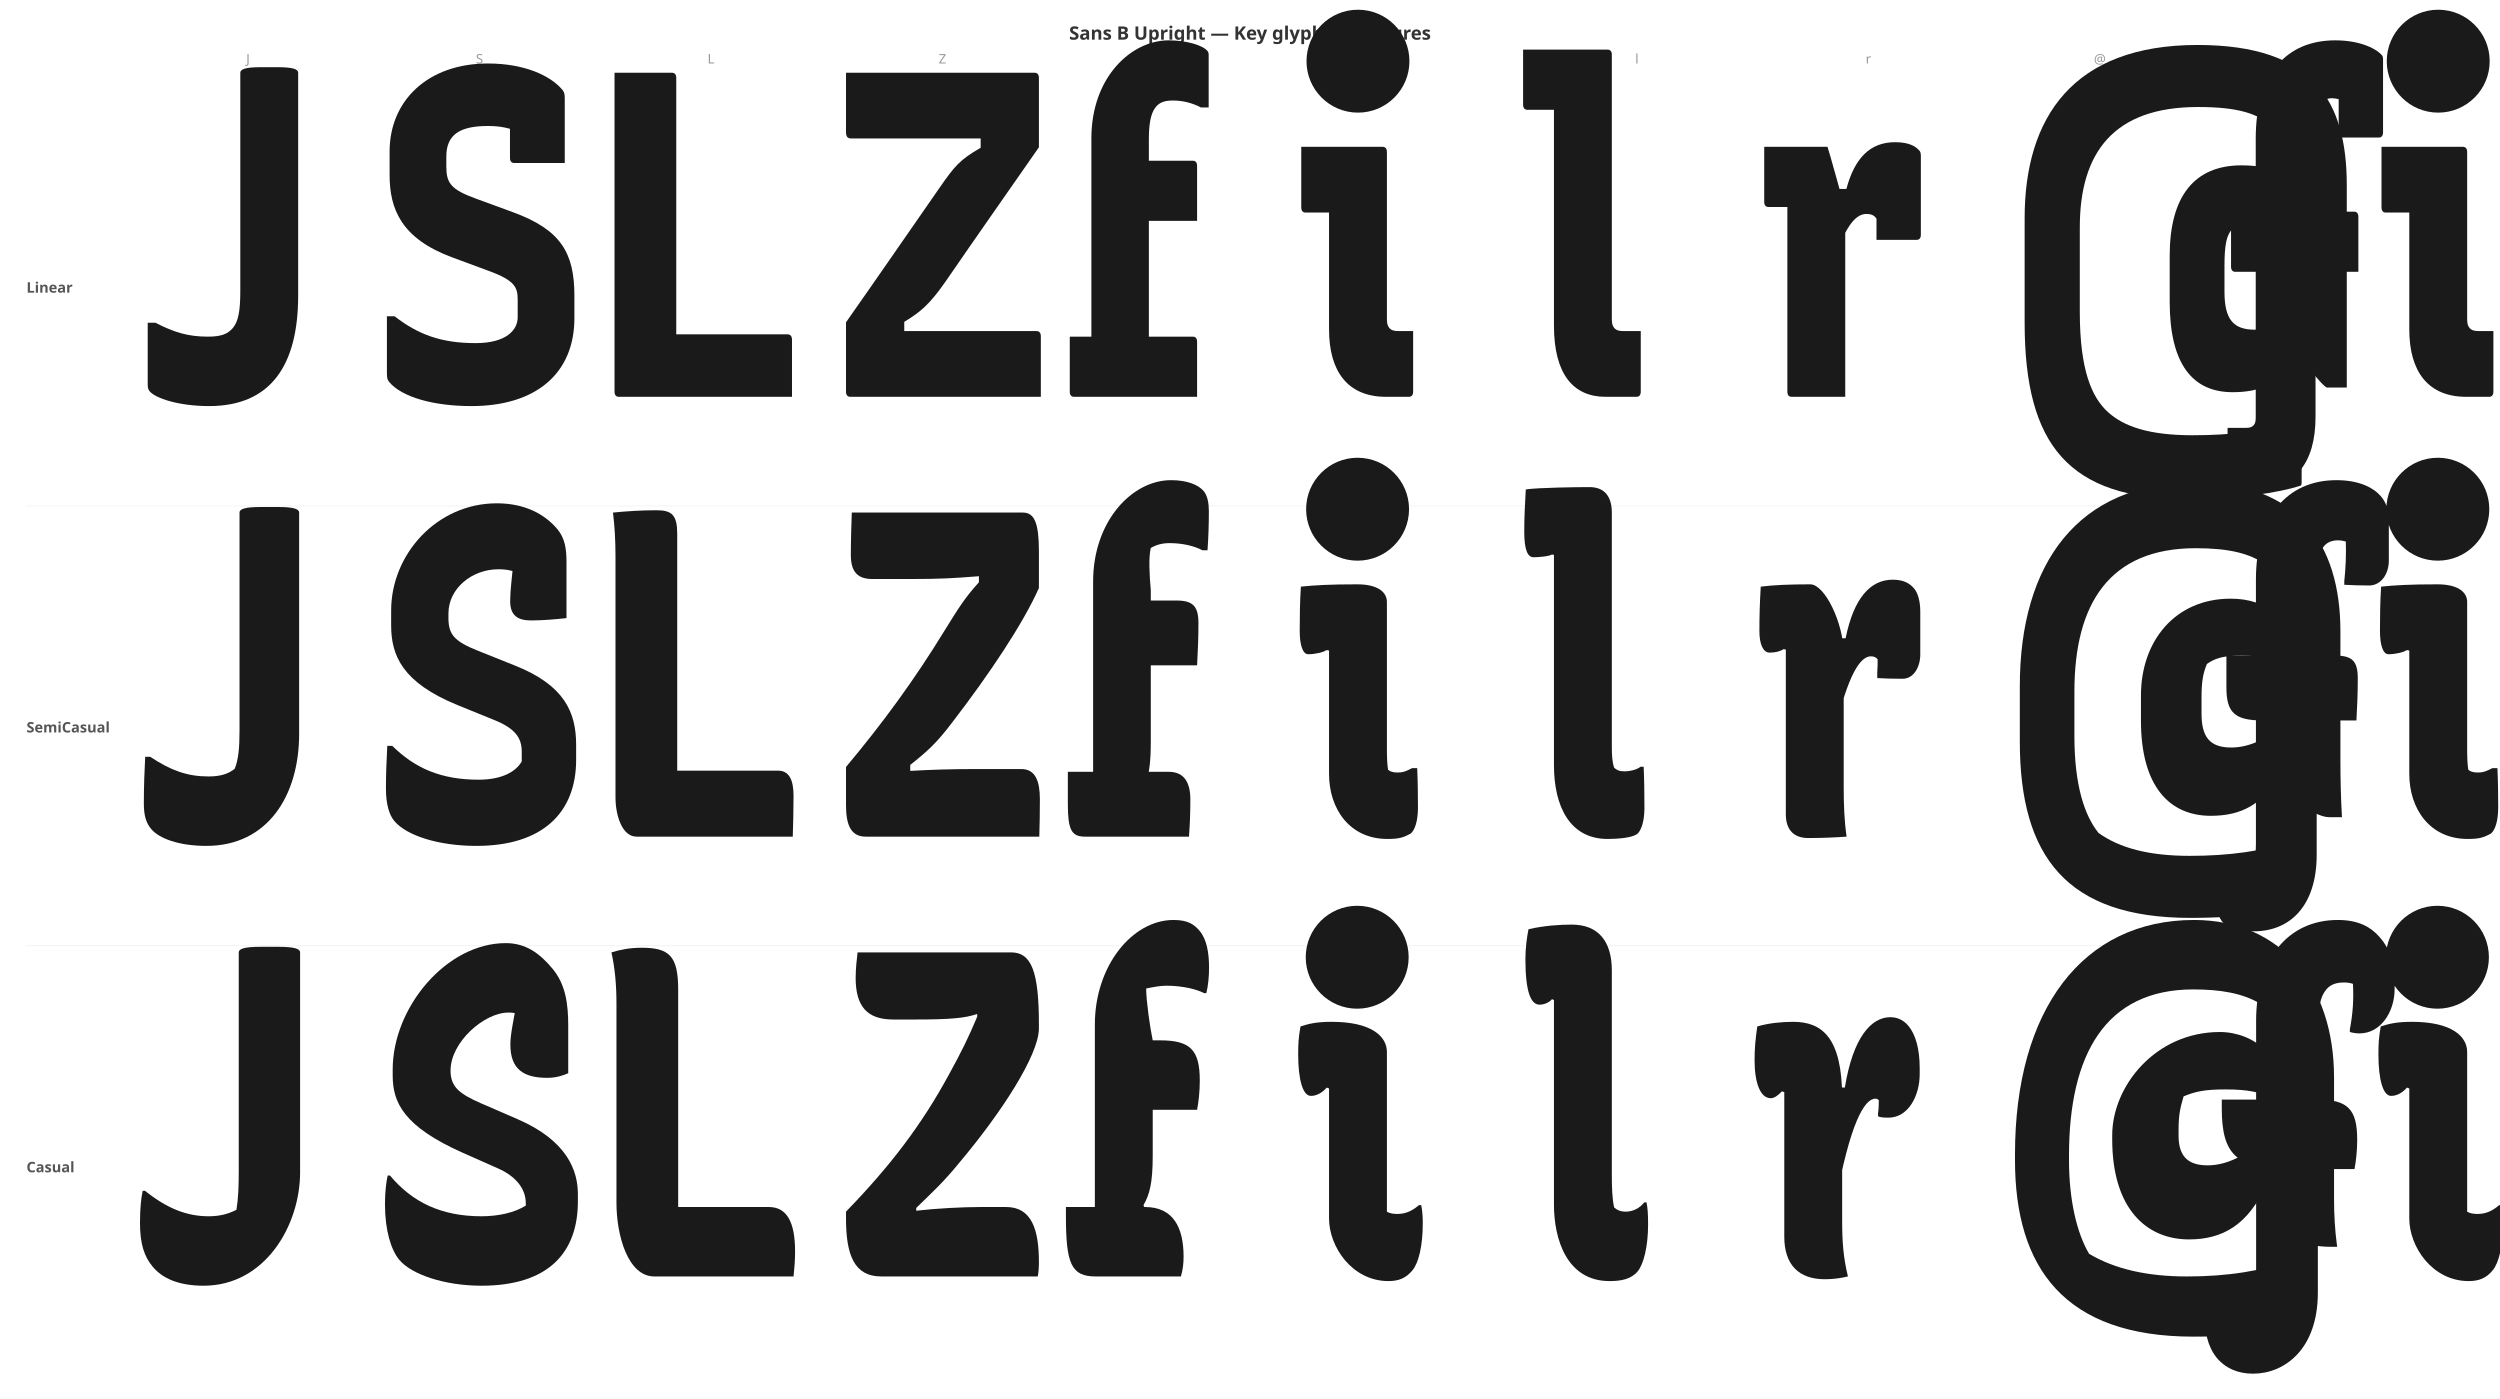
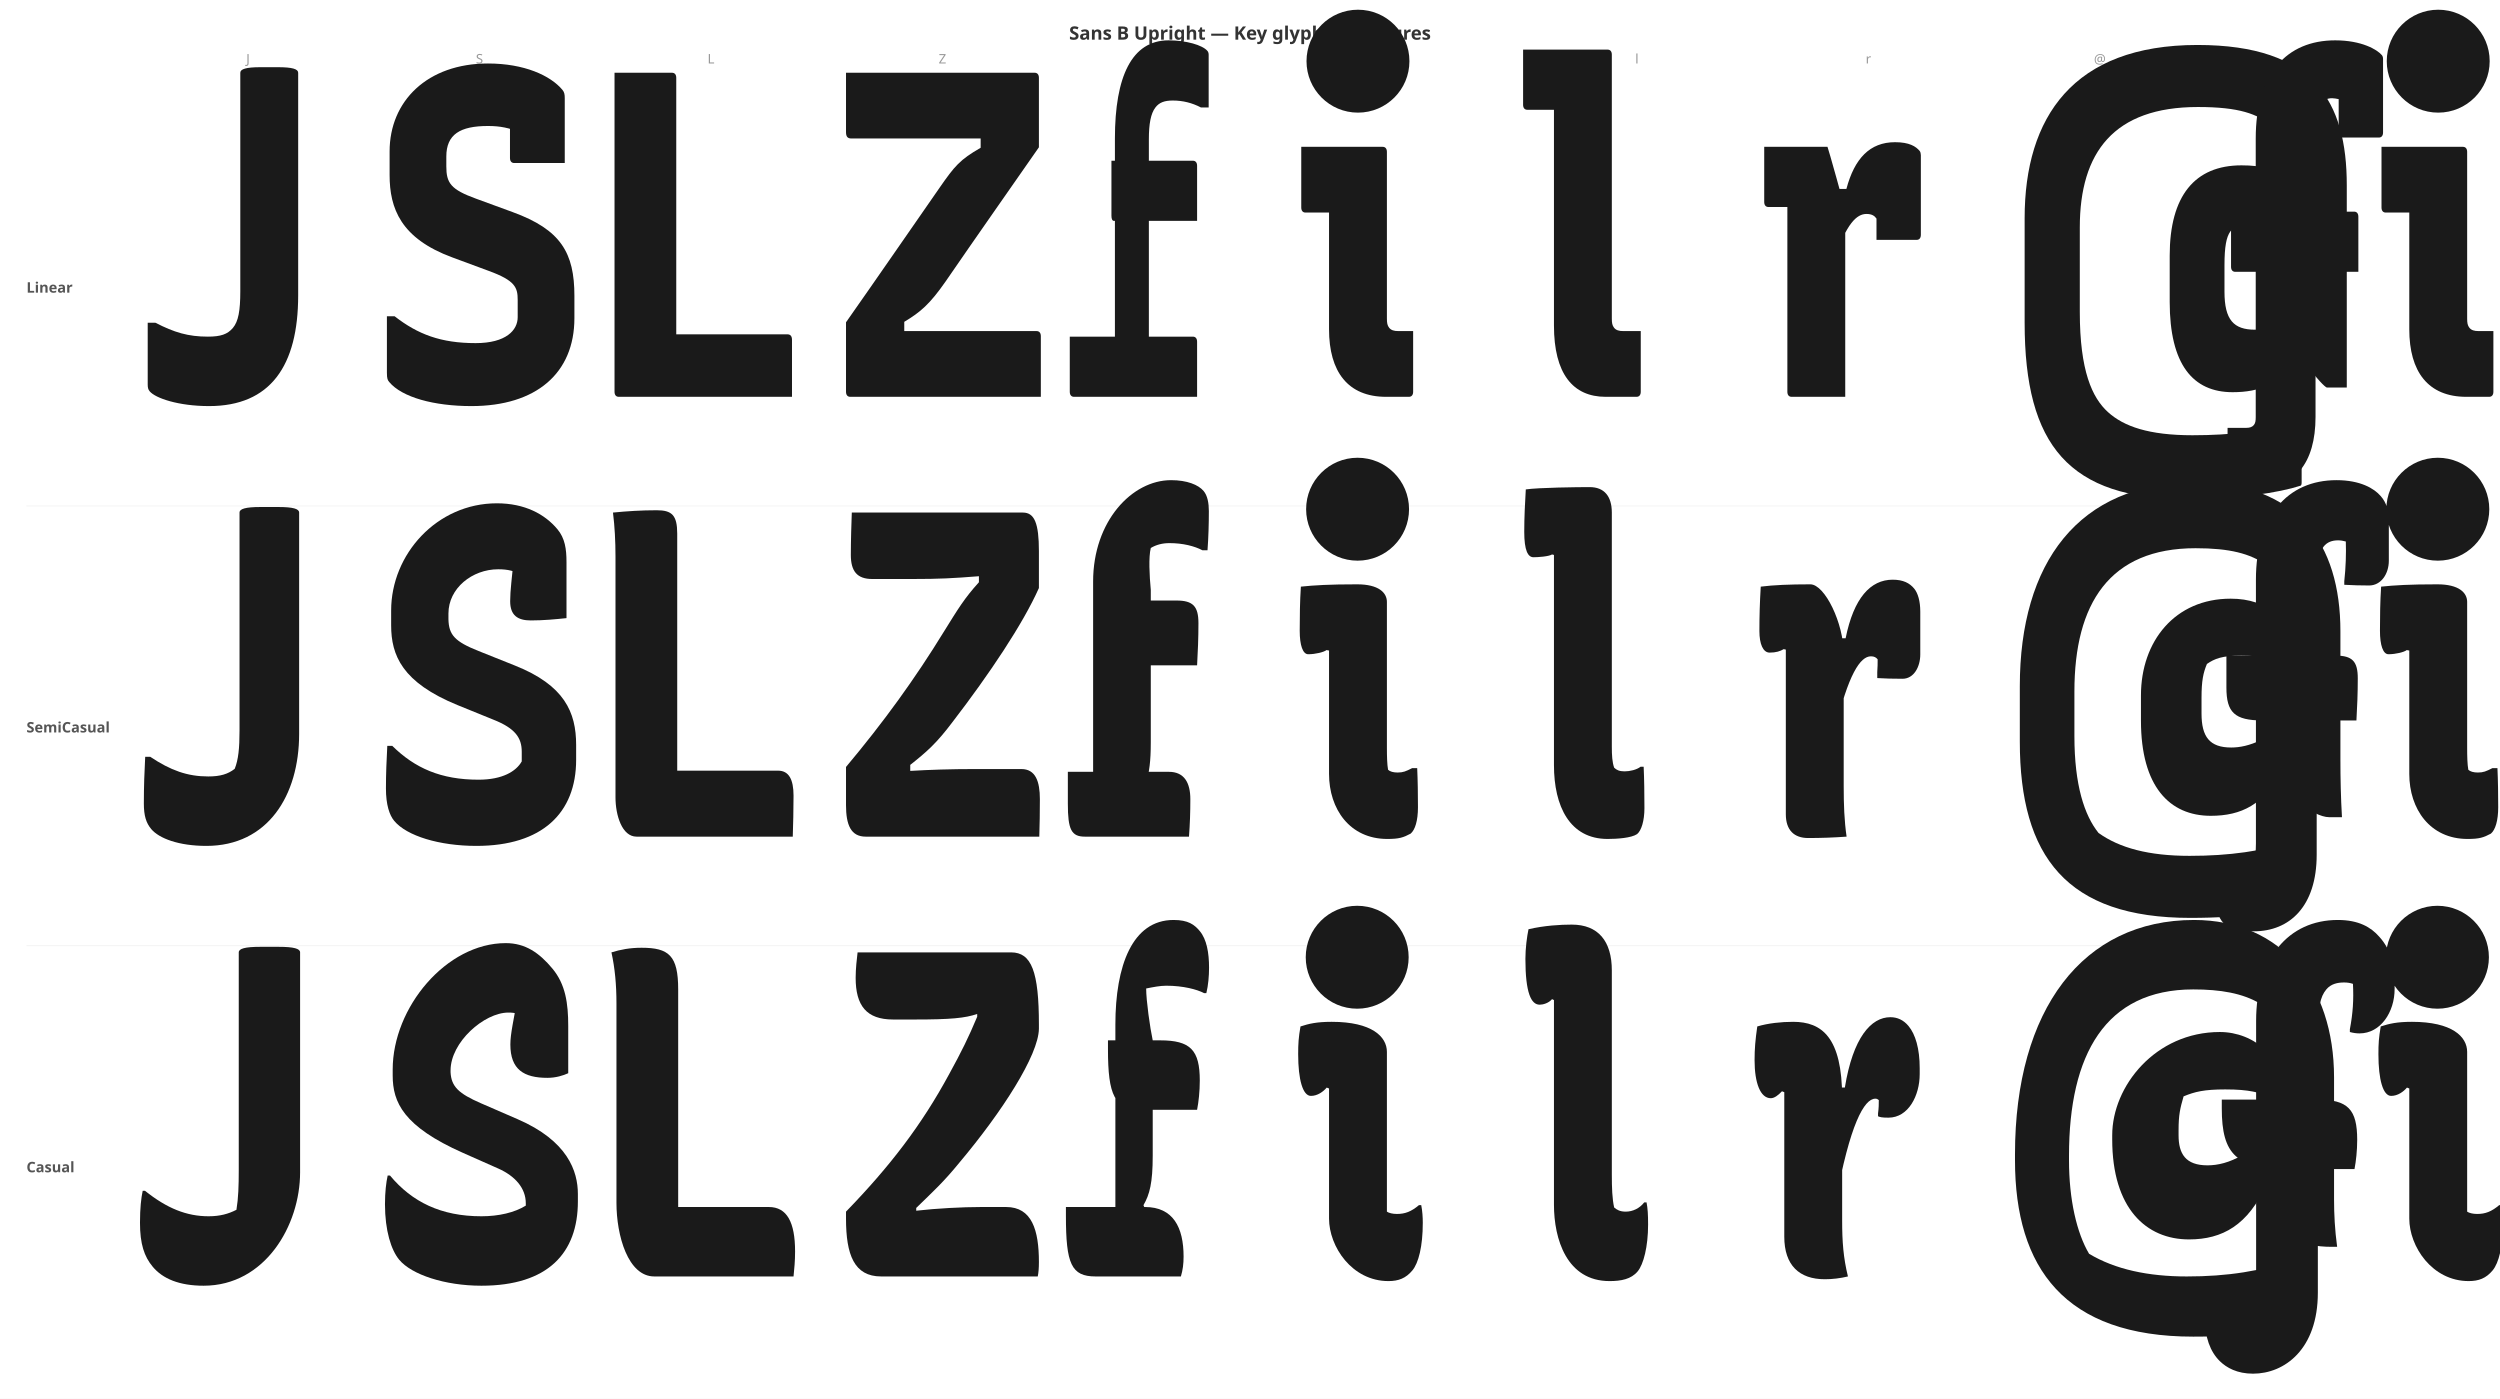
<svg xmlns="http://www.w3.org/2000/svg" width="1890.0" height="1057.5" viewBox="0 0 1890.0 1057.5">
  <rect width="100%" height="100%" fill="white" />
  <text x="945.0" y="30" text-anchor="middle" font-size="14" font-family="sans-serif" font-weight="bold" fill="#333">Sans B Upright — Key glyphs + features</text>
  <text x="187.5" y="48" text-anchor="middle" font-size="10" font-family="sans-serif" fill="#999">J</text>
  <text x="362.5" y="48" text-anchor="middle" font-size="10" font-family="sans-serif" fill="#999">S</text>
  <text x="537.5" y="48" text-anchor="middle" font-size="10" font-family="sans-serif" fill="#999">L</text>
  <text x="712.5" y="48" text-anchor="middle" font-size="10" font-family="sans-serif" fill="#999">Z</text>
  <text x="887.5" y="48" text-anchor="middle" font-size="10" font-family="sans-serif" fill="#999">f</text>
  <text x="1062.5" y="48" text-anchor="middle" font-size="10" font-family="sans-serif" fill="#999">i</text>
  <text x="1237.5" y="48" text-anchor="middle" font-size="10" font-family="sans-serif" fill="#999">l</text>
  <text x="1412.5" y="48" text-anchor="middle" font-size="10" font-family="sans-serif" fill="#999">r</text>
  <text x="1587.5" y="48" text-anchor="middle" font-size="10" font-family="sans-serif" fill="#999">@</text>
  <text x="1762.5" y="48" text-anchor="middle" font-size="10" font-family="sans-serif" fill="#999">fi</text>
  <text x="20" y="221.25" font-size="11" font-family="sans-serif" font-weight="bold" fill="#555">Linear</text>
  <path d="M157.167 254.5C142.292 254.5 131.792 251.35 117.5 244.0H111.667C111.667 259.75 111.667 276.2 111.667 290.55C111.667 293.0 111.958 294.4 113.125 295.8C117.5 301.05 135.0 307.0 158.042 307.0C204.417 307.0 225.417 276.55 225.417 223.35C225.417 167.794 225.417 110.556 225.417 55C225.417 52.2 221.042 50.8 210.104 50.8C205.729 50.8 201.354 50.8 196.979 50.8C186.042 50.8 181.667 52.2 181.667 55C181.667 55 181.667 55 181.667 55C181.667 55 181.667 55 181.667 55C181.667 109.516 181.667 165.684 181.667 220.2C181.667 234.9 180.208 242.95 176.125 247.85C172.042 252.75 166.792 254.5 157.167 254.5Z" fill="#1a1a1a" />
  <path d="M368.917 48C323.125 48 294.542 76.35 294.542 114.5V132.35C294.542 157.55 303.0 180.3 342.083 194.65L369.5 204.8C389.625 212.15 391.375 217.4 391.375 226.85V239.8C391.375 249.6 382.625 259.4 359.583 259.4C333.333 259.4 315.833 252.75 298.333 239.1H292.5C292.5 255.55 292.5 268.85 292.5 281.8C292.5 286.35 293.083 287.4 294.25 288.8C303.875 300.35 328.083 307.0 356.375 307.0C405.375 307.0 434.25 282.15 434.25 240.5V223.7C434.25 191.15 424.042 173.65 387.583 160.35L359.875 150.2C340.625 143.2 337.417 138.3 337.417 125.7V118.35C337.417 101.55 347.917 95.25 368.917 95.25C378.25 95.25 384.667 96.65 393.708 100.15L385.542 88.6C385.542 103.3 385.542 111.7 385.542 119.4C385.542 121.85 386.708 123.25 388.75 123.25C401.292 123.25 414.417 123.25 426.958 123.25C426.958 107.5 426.958 87.9 426.958 74.25C426.958 71.45 426.667 69.7 425.208 67.95C416.167 57.1 396.333 48 368.917 48Z" fill="#1a1a1a" />
  <path d="M467.792 300.0H598.75C598.75 285.65 598.75 273.05 598.75 256.95C598.75 254.15 597.583 252.75 595.25 252.75H511.25C511.25 189.05 511.25 122.55 511.25 58.85C511.25 56.4 510.083 55 508.042 55C493.458 55 479.167 55 464.583 55C464.583 64.45 464.583 73.55 464.583 83.0C464.583 154.05 464.583 225.1 464.583 296.15C464.583 298.6 465.75 300.0 467.792 300.0Z" fill="#1a1a1a" />
  <path d="M786.875 300.0C786.875 284.6 786.875 269.55 786.875 254.15C786.875 251.7 785.708 250.3 783.667 250.3H732.333C709.875 250.3 698.208 250.3 683.625 250.3V243.3C695.875 235.95 702.875 230.0 714.833 212.85C738.167 178.9 761.792 145.3 785.417 111.35V58.85C785.417 56.4 784.25 55 782.208 55H639.583C639.583 65.15 639.583 85.45 639.583 99.8C639.583 103.3 640.75 104.7 643.667 104.7H688.292C702.0 104.7 710.458 104.7 741.375 104.7V111.7C725.625 120.8 721.833 125.35 710.167 142.15C686.542 176.1 663.208 210.05 639.583 243.65V296.15C639.583 298.6 640.75 300.0 642.792 300.0Z" fill="#1a1a1a" />
-   <path d="M883.417 30.5C855.65 30.5 825.083 57.8 825.083 104.7C825.083 163.85 825.083 223.35 825.083 282.5H870.583L868.542 273.75C868.542 262.9 868.542 258.35 868.542 248.2C868.542 200.6 868.542 153.0 868.542 105.4C868.542 93.5 870.0 85.8 873.5 81.25C876.417 77.4 880.5 76.0 886.625 76.0C894.208 76.0 901.208 77.75 907.917 81.25H913.75C913.75 67.6 913.75 54.3 913.75 41.35C913.75 40.3 913.458 39.25 912.875 38.55C909.083 34.0 896.542 30.5 883.417 30.5ZM840.25 121.5C840.25 136.2 840.25 148.45 840.25 163.15C840.25 165.6 840.95 167.0 842.175 167.0H905.0C905.0 152.3 905.0 140.05 905.0 125.35C905.0 122.9 903.833 121.5 901.792 121.5ZM808.75 254.5C808.75 269.2 808.75 281.45 808.75 296.15C808.75 298.6 809.917 300.0 811.958 300.0H905.0C905.0 285.3 905.0 273.05 905.0 258.35C905.0 255.9 903.833 254.5 901.792 254.5Z" fill="#1a1a1a" />
+   <path d="M883.417 30.5C855.65 30.5 842.875 57.8 842.875 104.7C842.875 163.85 842.875 223.35 842.875 282.5H870.583L868.542 273.75C868.542 262.9 868.542 258.35 868.542 248.2C868.542 200.6 868.542 153.0 868.542 105.4C868.542 93.5 870.0 85.8 873.5 81.25C876.417 77.4 880.5 76.0 886.625 76.0C894.208 76.0 901.208 77.75 907.917 81.25H913.75C913.75 67.6 913.75 54.3 913.75 41.35C913.75 40.3 913.458 39.25 912.875 38.55C909.083 34.0 896.542 30.5 883.417 30.5ZM840.25 121.5C840.25 136.2 840.25 148.45 840.25 163.15C840.25 165.6 840.95 167.0 842.175 167.0H905.0C905.0 152.3 905.0 140.05 905.0 125.35C905.0 122.9 903.833 121.5 901.792 121.5ZM808.75 254.5C808.75 269.2 808.75 281.45 808.75 296.15C808.75 298.6 809.917 300.0 811.958 300.0H905.0C905.0 285.3 905.0 273.05 905.0 258.35C905.0 255.9 903.833 254.5 901.792 254.5Z" fill="#1a1a1a" />
  <path d="M983.75 111.0C983.75 125.0 983.75 142.85 983.75 156.85C983.75 159.3 984.917 160.7 986.958 160.7C993.083 160.7 1001.25 160.7 1002.708 160.7H1004.75C1004.75 189.05 1004.75 213.55 1004.75 248.9C1004.75 281.1 1019.042 300.0 1047.917 300.0C1058.125 300.0 1059.0 300.0 1065.125 300.0C1067.167 300.0 1068.333 298.6 1068.333 296.15C1068.333 282.15 1068.333 264.3 1068.333 250.3H1062.5C1058.708 250.3 1059.292 250.3 1057.25 250.3C1053.75 250.3 1051.708 249.6 1050.25 247.85C1048.792 246.1 1048.5 244.0 1048.5 240.85C1048.5 197.45 1048.5 158.25 1048.5 114.85C1048.5 112.4 1047.333 111.0 1045.292 111.0C1014.375 111.0 997.458 111.0 983.75 111.0ZM987.722 46.25C987.722 67.736 1005.139 85.153 1026.625 85.153C1048.111 85.153 1065.527 67.736 1065.527 46.25C1065.527 24.764 1048.111 7.348 1026.625 7.348C1005.139 7.348 987.722 24.764 987.722 46.25Z" fill="#1a1a1a" />
  <path d="M1151.458 37.5C1151.458 51.5 1151.458 65.15 1151.458 79.15C1151.458 81.6 1152.625 83.0 1154.667 83.0C1158.75 83.0 1171.0 83.0 1173.333 83.0H1174.792C1174.792 137.25 1174.792 191.85 1174.792 246.1C1174.792 282.5 1189.083 300.0 1213.875 300.0C1219.417 300.0 1233.417 300.0 1237.208 300.0C1239.25 300.0 1240.417 298.6 1240.417 296.15C1240.417 282.15 1240.417 264.3 1240.417 250.3H1237.5C1235.167 250.3 1230.208 250.3 1227.292 250.3C1223.792 250.3 1221.75 249.6 1220.292 247.85C1218.833 246.1 1218.542 244.0 1218.542 240.85C1218.542 172.95 1218.542 109.25 1218.542 41.35C1218.542 38.9 1217.375 37.5 1215.333 37.5C1206.0 37.5 1158.458 37.5 1151.458 37.5Z" fill="#1a1a1a" />
  <path d="M1333.75 111.0C1333.75 125.0 1333.75 138.65 1333.75 152.65C1333.75 155.1 1334.917 156.5 1336.958 156.5C1343.958 156.5 1347.458 156.5 1349.792 156.5H1351.25C1351.25 194.65 1351.25 258.0 1351.25 296.15C1351.25 298.6 1352.417 300.0 1354.458 300.0C1367.875 300.0 1381.583 300.0 1395.0 300.0C1395.0 289.85 1395.0 278.3 1395.0 265.7C1395.0 229.65 1395.0 187.3 1395.0 158.6C1395.0 158.25 1381.875 111.0 1381.583 111.0C1359.417 111.0 1344.833 111.0 1333.75 111.0ZM1432.625 107.5C1413.667 107.5 1402.0 119.75 1395.875 142.85H1386.542V196.75C1395.875 168.75 1403.766 161.75 1411.042 161.75C1415.125 161.75 1417.167 163.15 1418.625 165.25C1418.625 168.378 1418.625 171.415 1418.625 174.35V181.35C1428.542 181.35 1439.042 181.35 1448.958 181.35C1451.0 181.35 1452.167 179.95 1452.167 177.5V117.3C1452.167 116.25 1451.875 114.85 1451.292 114.15C1448.375 110.65 1443.417 107.5 1432.625 107.5Z" fill="#1a1a1a" />
  <path d="M1530.625 164.9V244.0C1530.625 336.75 1564.167 377.35 1653.708 377.35C1691.625 377.35 1723.125 372.45 1739.167 367.2C1740.042 366.85 1740.042 365.45 1740.042 364.4C1740.042 355.3 1740.042 329.05 1740.042 319.95H1733.333C1710.292 325.9 1687.542 329.05 1657.5 329.05C1624.542 329.05 1605.583 322.4 1593.625 311.55C1581.667 300.7 1572.333 280.4 1572.333 235.95V171.9C1572.333 115.2 1598.0 80.9 1661.583 80.9C1693.083 80.9 1706.5 86.15 1717.875 95.25C1729.542 104.35 1732.75 119.05 1732.75 141.8C1732.75 172.25 1732.75 209.35 1732.75 261.15C1732.75 262.55 1756.083 293.0 1759.292 293.0H1774.167C1774.167 275.85 1774.167 258.7 1774.167 241.55C1774.167 198.15 1774.167 154.4 1774.167 140.05C1774.167 77.05 1749.667 34.0 1661.292 34.0C1567.083 34.0 1530.625 88.95 1530.625 164.9ZM1748.5 233.15C1728.958 245.4 1715.25 249.25 1704.75 249.25C1688.708 249.25 1681.708 241.9 1681.708 220.55V200.6C1681.708 186.25 1683.167 179.25 1686.083 175.05C1689.292 170.5 1693.667 167.7 1706.5 167.7C1719.042 167.7 1731.0 170.5 1745.292 175.05V134.1H1728.958C1719.333 127.8 1710.0 125.0 1694.542 125.0C1659.25 125.0 1640.292 148.1 1640.292 193.25V228.25C1640.292 275.5 1657.792 296.5 1687.833 296.5C1708.833 296.5 1723.417 290.2 1735.958 271.3H1748.5Z" fill="#1a1a1a" />
  <path d="M1684.042 323.45C1684.042 337.8 1684.042 351.45 1684.042 365.8C1684.042 367.9 1685.208 369.65 1686.958 369.65C1688.072 369.65 1693.481 369.65 1704.458 369.65C1734.792 369.65 1750.542 350.4 1750.542 315.05C1750.542 244.7 1750.542 147.4 1750.542 98.05C1750.542 88.6 1751.708 82.65 1754.333 78.8C1756.375 75.65 1759.292 74.25 1763.083 74.25C1764.542 74.25 1766.292 74.6 1768.042 74.95C1768.042 80.9 1768.042 92.1 1768.042 100.85V104.0C1778.071 104.0 1788.387 104.0 1798.375 104.0C1800.417 104.0 1801.583 102.6 1801.583 100.15V44.5C1801.583 43.45 1801.292 42.4 1800.708 41.7C1797.309 37.621 1785.583 30.5 1765.417 30.5C1728.756 30.5 1705.333 55.7 1705.333 104.7C1705.333 175.4 1705.333 244.7 1705.333 315.4C1705.333 318.2 1705.042 319.95 1703.875 321.35C1702.708 322.75 1700.958 323.45 1698.333 323.45C1694.693 323.45 1692.445 323.45 1689.875 323.45ZM1686.667 160.0C1686.667 174.0 1686.667 187.65 1686.667 201.65C1686.667 204.1 1687.833 205.5 1689.875 205.5H1782.917C1782.917 190.8 1782.917 178.55 1782.917 163.85C1782.917 161.4 1781.75 160.0 1779.708 160.0ZM1800.417 111.0C1800.417 125.0 1800.417 142.85 1800.417 156.85C1800.417 159.3 1801.583 160.7 1803.625 160.7C1809.75 160.7 1817.917 160.7 1819.375 160.7H1821.417C1821.417 189.05 1821.417 213.55 1821.417 248.9C1821.417 281.1 1835.708 300.0 1864.583 300.0C1874.792 300.0 1875.667 300.0 1881.792 300.0C1883.833 300.0 1885.0 298.6 1885.0 296.15C1885.0 282.15 1885.0 264.3 1885.0 250.3H1879.167C1875.375 250.3 1875.958 250.3 1873.917 250.3C1870.417 250.3 1868.375 249.6 1866.917 247.85C1865.458 246.1 1865.167 244.0 1865.167 240.85C1865.167 197.45 1865.167 158.25 1865.167 114.85C1865.167 112.4 1864.0 111.0 1861.958 111.0C1831.042 111.0 1814.125 111.0 1800.417 111.0ZM1804.389 46.25C1804.389 67.736 1821.806 85.153 1843.292 85.153C1864.778 85.153 1882.194 67.736 1882.194 46.25C1882.194 24.764 1864.778 7.348 1843.292 7.348C1821.806 7.348 1804.389 24.764 1804.389 46.25Z" fill="#1a1a1a" />
  <line x1="20" y1="382.5" x2="1870.0" y2="382.5" stroke="#eee" stroke-width="0.5" />
  <text x="20" y="553.75" font-size="11" font-family="sans-serif" font-weight="bold" fill="#555">SemiCasual</text>
  <path d="M157.458 587.0C141.708 587.0 129.021 582.45 113.562 572.125H109.771C109.188 582.8 108.75 594.7 108.75 607.475C108.75 616.75 110.5 622.175 114.292 626.725C120.271 633.9 135.292 639.5 156.0 639.5C202.375 639.5 226.146 601.525 226.146 554.8C226.146 499.591 226.146 442.709 226.146 387.5C226.146 384.7 221.64 383.3 210.374 383.3C205.868 383.3 201.361 383.3 196.855 383.3C185.59 383.3 181.083 384.7 181.083 387.5C181.083 387.5 181.083 387.5 181.083 387.5C181.083 387.5 181.083 387.5 181.083 387.5C181.083 441.9 181.083 497.95 181.083 552.35C181.083 565.65 180.208 574.4 177.438 581.225C172.333 585.25 166.5 587.0 157.458 587.0Z" fill="#1a1a1a" />
  <path d="M375.625 380.5C330.271 380.5 295.708 419.0 295.708 461.525V472.725C295.708 495.475 304.021 515.95 346.021 533.1L373.146 544.125C389.479 550.6 394.438 557.775 394.438 568.275V575.625C390.208 583.15 379.854 589.45 361.771 589.45C333.333 589.45 313.646 580.7 296.583 563.9H292.792C292.208 574.75 291.771 585.075 291.771 596.1C291.771 608.35 294.396 616.225 298.042 620.6C307.521 631.975 332.167 639.5 360.167 639.5C409.896 639.5 435.562 614.65 435.562 574.4V563.2C435.562 538.35 426.667 518.05 389.333 503.175L361.771 492.15C343.688 484.975 339.312 479.9 339.021 468.175V463.8C339.021 444.725 356.958 430.375 376.646 430.375C384.083 430.375 388.75 431.6 395.75 435.1L388.604 420.225C387.0 437.025 385.688 446.475 385.688 454.525C385.688 465.2 391.375 469.05 401.292 469.05C410.771 469.05 420.104 468.175 428.271 467.3C428.271 454.0 428.271 437.9 428.271 424.95C428.271 414.975 427.104 406.925 421.417 400.1C411.938 388.725 396.771 380.5 375.625 380.5Z" fill="#1a1a1a" />
  <path d="M481.208 632.5C481.208 632.5 599.333 632.5 599.333 632.5C599.625 622.35 599.917 613.25 599.917 601.525C599.917 589.1 596.271 582.625 588.25 582.625C588.25 582.625 511.979 582.625 511.979 582.625C511.979 522.775 511.979 459.775 511.979 403.425C511.979 389.425 507.896 385.75 496.521 385.75C484.854 385.75 474.062 386.45 463.417 387.5C464.729 398.175 465.312 409.025 465.312 420.75C465.312 481.475 465.312 542.025 465.312 602.75C465.312 616.4 470.271 632.5 481.208 632.5Z" fill="#1a1a1a" />
  <path d="M785.708 632.5C786.0 623.4 786.146 614.125 786.146 604.15C786.146 590.85 782.938 581.4 772.146 581.4C772.146 581.4 737.0 581.4 737.0 581.4C718.771 581.4 703.021 581.925 688.146 582.8C688.146 582.8 688.146 578.25 688.146 578.25C700.542 568.45 707.979 561.975 720.083 545.875C747.938 509.65 773.458 471.5 785.417 444.55C785.417 444.55 785.417 416.725 785.417 416.725C785.417 395.55 782.062 387.5 773.312 387.5C773.312 387.5 643.958 387.5 643.958 387.5C643.667 395.025 643.229 408.85 643.229 419.525C643.229 431.775 647.896 437.725 659.417 437.725C659.417 437.725 689.896 437.725 689.896 437.725C710.312 437.725 720.083 437.2 740.062 435.625C740.062 435.625 740.062 440.175 740.062 440.175C728.979 452.425 724.312 460.3 713.958 476.925C691.646 513.325 668.021 545.875 639.583 579.825C639.583 579.825 639.583 608.7 639.583 608.7C639.583 623.575 643.229 632.5 654.458 632.5C654.458 632.5 785.708 632.5 785.708 632.5Z" fill="#1a1a1a" />
  <path d="M885.312 363.0C855.825 363.0 826.396 393.975 826.396 439.65C826.396 494.075 826.396 548.675 826.396 603.1C826.396 603.1 870.0 603.1 870.0 603.1C870.0 603.1 866.5 592.425 866.5 592.425C868.833 582.975 870.0 576.325 870.0 560.925C870.0 521.375 870.0 483.925 870.0 445.95C868.979 435.275 868.25 421.1 870.0 414.275C874.083 411.825 878.75 410.6 884.146 410.6C894.354 410.6 903.104 412.875 909.083 416.025C909.083 416.025 912.875 416.025 912.875 416.025C913.604 406.225 913.896 396.075 913.896 386.45C913.896 380.325 912.875 374.725 909.958 371.225C906.021 366.5 897.417 363.0 885.312 363.0ZM838.938 454.0C838.938 462.4 838.938 469.575 838.938 478.15C838.938 496.875 841.737 503.0 852.763 503.0C852.763 503.0 905.0 503.0 905.0 503.0C905.583 492.675 906.021 482.525 906.021 471.15C906.021 458.375 901.938 454.0 889.396 454.0C889.396 454.0 838.938 454.0 838.938 454.0ZM807.292 583.5C807.292 591.9 807.292 599.075 807.292 607.65C807.292 627.075 809.917 632.5 820.125 632.5C820.125 632.5 898.875 632.5 898.875 632.5C899.604 622.7 899.896 614.3 899.896 604.15C899.896 591.9 895.375 583.5 883.708 583.5C883.708 583.5 807.292 583.5 807.292 583.5Z" fill="#1a1a1a" />
  <path d="M983.458 443.5C982.729 454.7 982.583 465.9 982.583 476.925C982.583 487.775 984.917 494.6 989.0 494.6C994.542 494.6 1000.812 493.025 1002.854 491.45C1002.854 491.45 1004.75 491.8 1004.75 491.8C1004.75 521.2 1004.75 546.925 1004.75 585.075C1004.75 611.675 1020.5 634.25 1048.792 634.25C1057.688 634.25 1060.896 633.2 1066.438 630.225C1069.792 627.425 1071.979 620.425 1071.979 610.275C1071.979 601.175 1071.833 589.975 1071.396 580.7C1071.396 580.7 1067.604 580.7 1067.604 580.7C1062.792 583.15 1060.75 584.025 1056.667 584.025C1053.312 584.025 1050.833 583.325 1049.375 581.925C1048.646 577.725 1048.5 571.95 1048.5 565.3C1048.5 529.775 1048.5 496.525 1048.5 455.05C1048.5 448.05 1042.229 441.75 1026.042 441.75C1004.896 441.75 993.521 442.45 983.458 443.5ZM987.431 384.962C987.431 384.962 987.431 384.962 987.431 384.962C987.431 406.448 1004.847 423.865 1026.333 423.865C1047.819 423.865 1065.236 406.448 1065.236 384.962C1065.236 384.962 1065.236 384.962 1065.236 384.962C1065.236 363.477 1047.819 346.06 1026.333 346.06C1004.847 346.06 987.431 363.477 987.431 384.962Z" fill="#1a1a1a" />
  <path d="M1153.5 370.0C1152.917 379.8 1152.333 391.0 1152.333 402.025C1152.333 416.2 1155.104 421.275 1159.333 421.275C1162.542 421.275 1170.854 420.75 1173.333 419.175C1173.333 419.175 1174.792 419.525 1174.792 419.525C1174.792 472.025 1174.792 526.1 1174.792 578.425C1174.792 609.575 1186.75 634.25 1215.333 634.25C1222.479 634.25 1233.271 633.55 1237.646 630.575C1240.854 627.95 1243.188 620.6 1243.188 610.975C1243.188 600.125 1243.042 588.925 1242.604 579.65C1242.604 579.65 1240.271 579.65 1240.271 579.65C1237.354 581.925 1232.25 583.15 1228.167 583.15C1224.229 583.15 1222.042 582.1 1220.292 580.35C1218.833 576.15 1218.542 571.075 1218.542 564.425C1218.542 504.4 1218.542 447.525 1218.542 387.5C1218.542 375.25 1212.854 368.25 1201.771 368.25C1192.875 368.25 1162.979 368.6 1153.5 370.0Z" fill="#1a1a1a" />
  <path d="M1331.125 443.5C1330.396 455.575 1330.104 465.725 1330.104 477.1C1330.104 486.9 1332.875 493.375 1337.833 493.375C1342.646 493.375 1345.854 492.325 1348.479 490.75C1348.479 490.75 1350.083 491.1 1350.083 491.1C1350.083 528.55 1350.083 577.9 1350.083 615.525C1350.083 627.6 1356.354 633.55 1367.0 633.55C1376.625 633.55 1386.396 633.2 1396.021 632.5C1394.271 620.25 1393.833 608.525 1393.833 594.175C1393.833 558.475 1393.833 519.8 1393.833 494.25C1393.833 471.15 1379.542 441.75 1368.604 441.75C1353.0 441.75 1340.75 442.275 1331.125 443.5ZM1430.875 438.25C1414.104 438.25 1401.417 452.075 1395.292 482.525C1395.292 482.525 1387.125 482.525 1387.125 482.525C1387.125 482.525 1387.125 552.875 1387.125 552.875C1397.188 509.3 1406.529 496.175 1414.396 496.175C1417.021 496.175 1418.333 497.05 1419.5 498.45C1419.5 501.414 1419.5 504.507 1419.208 508.075C1419.208 508.075 1419.208 512.625 1419.208 512.625C1424.896 512.975 1431.021 513.15 1438.312 513.15C1446.917 513.15 1451.729 504.05 1451.729 494.775C1451.729 494.775 1451.729 462.4 1451.729 462.4C1451.729 454.525 1449.979 448.4 1447.062 444.9C1443.708 440.875 1438.896 438.25 1430.875 438.25Z" fill="#1a1a1a" />
  <path d="M1526.979 518.75C1526.979 518.75 1526.979 560.575 1526.979 560.575C1526.979 647.725 1562.562 693.925 1655.896 693.925C1696.292 693.925 1722.833 689.2 1735.667 682.025C1739.75 678.35 1740.625 669.6 1740.625 662.775C1740.625 656.65 1740.625 641.775 1740.625 635.65C1740.625 635.65 1736.396 635.65 1736.396 635.65C1709.417 643.525 1685.792 647.025 1655.312 647.025C1624.396 647.025 1602.375 641.075 1586.479 629.7C1575.833 616.4 1568.25 593.65 1568.25 556.55C1568.25 556.55 1568.25 522.775 1568.25 522.775C1568.25 456.275 1594.792 414.45 1659.833 414.45C1685.792 414.45 1700.958 418.475 1713.354 427.05C1721.521 440.0 1723.854 449.625 1723.854 479.025C1723.854 509.475 1723.854 543.075 1723.854 584.2C1723.854 598.725 1748.646 617.8 1760.896 617.8C1760.896 617.8 1770.521 617.8 1770.521 617.8C1769.646 602.75 1769.354 588.225 1769.354 574.225C1769.354 537.125 1769.354 499.85 1769.354 477.275C1769.354 410.95 1737.125 364.75 1659.979 364.75C1570.875 364.75 1526.979 426.0 1526.979 518.75ZM1738.0 538.7C1716.417 559.0 1699.938 565.125 1686.812 565.125C1670.479 565.125 1664.354 557.075 1664.354 539.4C1664.354 539.4 1664.354 527.5 1664.354 527.5C1664.354 514.55 1665.667 508.6 1668.438 501.95C1674.271 497.925 1679.958 495.65 1694.396 495.65C1710.146 495.65 1719.042 498.275 1731.729 502.125C1731.729 502.125 1734.792 464.15 1734.792 464.15C1734.792 464.15 1720.938 464.15 1720.938 464.15C1711.604 456.45 1700.521 452.6 1686.375 452.6C1644.375 452.6 1618.562 484.625 1618.562 525.75C1618.562 525.75 1618.562 544.825 1618.562 544.825C1618.562 594.525 1640.146 616.75 1671.354 616.75C1694.542 616.75 1711.458 608.175 1724.729 583.325C1724.729 583.325 1740.771 583.325 1740.771 583.325C1740.771 583.325 1738.0 538.7 1738.0 538.7Z" fill="#1a1a1a" />
  <path d="M1676.021 649.475C1675.438 659.45 1675.146 669.6 1675.292 680.45C1675.433 689.478 1678.078 695.8 1682.583 699.35C1685.677 701.824 1692.361 704.075 1703.875 704.075C1731.0 704.075 1751.417 685.175 1751.417 646.15C1751.417 579.825 1751.417 502.3 1751.417 440.7C1751.417 424.95 1752.875 418.125 1756.521 413.4C1759.292 409.725 1763.229 408.5 1767.604 408.5C1769.526 408.5 1771.48 408.829 1773.438 409.375C1773.748 418.321 1773.424 429.062 1772.271 439.475C1772.271 439.475 1772.271 442.1 1772.271 442.1C1778.452 442.45 1784.923 442.625 1791.083 442.625C1800.067 442.625 1805.958 433.898 1805.958 423.9C1805.958 423.9 1805.958 393.8 1805.958 393.8C1805.958 386.836 1804.432 380.092 1799.688 374.9C1794.849 369.265 1784.323 363.0 1766.438 363.0C1729.259 363.0 1705.479 390.3 1705.479 438.25C1705.479 505.45 1705.479 571.075 1705.479 637.575C1705.479 643.875 1704.896 648.775 1703.438 652.45C1701.979 653.5 1698.917 654.375 1694.542 654.375C1689.222 654.375 1684.778 653.464 1679.812 649.475C1679.812 649.475 1676.021 649.475 1676.021 649.475ZM1683.167 495.65C1683.167 503.7 1683.167 511.575 1683.167 519.8C1683.167 538.525 1689.292 544.65 1710.438 544.65C1710.438 544.65 1781.458 544.65 1781.458 544.65C1782.042 534.325 1782.479 524.175 1782.479 512.8C1782.479 500.025 1778.396 495.65 1765.854 495.65C1765.854 495.65 1683.167 495.65 1683.167 495.65ZM1800.125 443.5C1799.396 454.7 1799.25 465.9 1799.25 476.925C1799.25 487.775 1801.583 494.6 1805.667 494.6C1811.208 494.6 1817.479 493.025 1819.521 491.45C1819.521 491.45 1821.417 491.8 1821.417 491.8C1821.417 521.2 1821.417 546.925 1821.417 585.075C1821.417 611.675 1837.167 634.25 1865.458 634.25C1874.354 634.25 1877.562 633.2 1883.104 630.225C1886.458 627.425 1888.646 620.425 1888.646 610.275C1888.646 601.175 1888.5 589.975 1888.062 580.7C1888.062 580.7 1884.271 580.7 1884.271 580.7C1879.458 583.15 1877.417 584.025 1873.333 584.025C1869.979 584.025 1867.5 583.325 1866.042 581.925C1865.312 577.725 1865.167 571.95 1865.167 565.3C1865.167 529.775 1865.167 496.525 1865.167 455.05C1865.167 448.05 1858.896 441.75 1842.708 441.75C1821.562 441.75 1810.188 442.45 1800.125 443.5ZM1804.097 384.962C1804.097 384.962 1804.097 384.962 1804.097 384.962C1804.097 406.448 1821.514 423.865 1843 423.865C1864.486 423.865 1881.902 406.448 1881.902 384.962C1881.902 384.962 1881.902 384.962 1881.902 384.962C1881.902 363.477 1864.486 346.06 1843 346.06C1821.514 346.06 1804.097 363.477 1804.097 384.962Z" fill="#1a1a1a" />
  <line x1="20" y1="715.0" x2="1870.0" y2="715.0" stroke="#eee" stroke-width="0.5" />
  <text x="20" y="886.25" font-size="11" font-family="sans-serif" font-weight="bold" fill="#555">Casual</text>
  <path d="M157.75 919.5C141.125 919.5 126.25 913.55 109.625 900.25H107.875C106.708 905.85 105.833 913.2 105.833 924.4C105.833 940.5 109.042 949.95 115.458 957.65C123.042 966.75 135.583 972.0 153.958 972.0C200.333 972.0 226.875 926.5 226.875 886.25C226.875 831.388 226.875 774.862 226.875 720.0C226.875 717.2 222.238 715.8 210.644 715.8C206.006 715.8 201.369 715.8 196.731 715.8C185.137 715.8 180.5 717.2 180.5 720.0C180.5 720.0 180.5 720.0 180.5 720.0C180.5 720.0 180.5 720.0 180.5 720.0C180.5 774.285 180.5 830.215 180.5 884.5C180.5 896.4 180.208 905.85 178.75 914.6C172.625 917.75 166.208 919.5 157.75 919.5Z" fill="#1a1a1a" />
  <path d="M382.333 713.0C337.417 713.0 296.875 761.65 296.875 808.55V813.1C296.875 833.4 305.042 851.6 349.958 871.55L376.792 883.45C389.333 889.05 397.5 898.15 397.5 909.7V911.45C389.042 916.7 377.083 919.5 363.958 919.5C333.333 919.5 311.458 908.65 294.833 888.7H293.083C291.917 893.95 291.042 901.3 291.042 910.4C291.042 930.35 295.708 945.05 301.833 952.4C311.167 963.6 336.25 972.0 363.958 972.0C414.417 972.0 436.875 947.15 436.875 908.3V902.7C436.875 885.55 429.292 862.45 391.083 846.0L363.667 834.1C346.75 826.75 341.208 821.5 340.625 810.65V809.25C340.625 787.9 366.0 765.5 384.375 765.5C389.917 765.5 392.833 766.55 397.792 770.05L391.667 751.85C388.458 770.75 385.833 781.25 385.833 789.65C385.833 808.55 396.042 814.85 413.833 814.85C420.25 814.85 425.792 813.1 429.583 811.35C429.583 800.5 429.583 787.9 429.583 775.65C429.583 758.5 427.542 744.15 417.625 732.25C407.708 720.35 397.208 713.0 382.333 713.0Z" fill="#1a1a1a" />
  <path d="M494.625 965.0H599.917C600.5 959.05 601.083 953.45 601.083 946.1C601.083 924.05 594.958 912.5 581.25 912.5H512.708C512.708 856.5 512.708 797.0 512.708 748.0C512.708 722.45 505.708 716.5 485.0 716.5C476.25 716.5 468.958 717.9 462.25 720.0C464.875 731.9 466.042 744.5 466.042 758.5C466.042 808.9 466.042 858.95 466.042 909.35C466.042 934.2 474.792 965.0 494.625 965.0Z" fill="#1a1a1a" />
  <path d="M784.542 965.0C785.125 962.2 785.417 958.7 785.417 954.15C785.417 930.0 780.167 912.5 760.625 912.5H741.667C727.667 912.5 707.833 913.55 692.667 915.3V913.2C705.208 900.95 713.083 893.95 725.333 878.9C757.708 840.4 785.125 797.7 785.417 777.75V774.6C785.417 734.7 779.875 720.0 764.417 720.0H648.333C647.75 724.9 646.875 732.25 646.875 739.25C646.875 760.25 655.042 770.75 675.167 770.75H691.5C718.625 770.75 729.708 769.7 738.75 766.55V768.65C732.333 784.05 726.792 795.25 717.75 811.7C696.75 850.55 672.833 881.7 639.583 916.0V921.25C639.583 948.55 645.708 965.0 666.125 965.0Z" fill="#1a1a1a" />
-   <path d="M887.208 695.5C856.0 695.5 827.708 730.15 827.708 774.6C827.708 824.3 827.708 874.0 827.708 923.7H869.417L864.458 911.1C869.125 903.05 871.458 894.3 871.458 873.65C871.458 842.15 871.458 814.85 871.458 786.5C869.417 777.05 866.5 756.4 866.5 747.3C871.75 746.25 877.0 745.2 881.667 745.2C894.5 745.2 905.0 748.0 910.25 750.8H912.0C913.458 744.85 914.042 737.85 914.042 731.55C914.042 720.35 912.292 710.2 907.042 703.9C902.958 699.0 898.292 695.5 887.208 695.5ZM837.625 786.5C837.625 788.6 837.625 790.7 837.625 793.15C837.625 828.15 842.525 839.0 863.35 839.0H905.0C906.167 833.05 907.042 825.0 907.042 816.95C907.042 793.85 900.042 786.5 877.0 786.5ZM805.833 912.5C805.833 914.6 805.833 916.7 805.833 919.15C805.833 955.55 809.917 965.0 828.292 965.0H892.75C894.208 960.1 894.792 955.55 894.792 949.95C894.792 927.9 886.917 912.5 865.625 912.5Z" fill="#1a1a1a" />
+   <path d="M887.208 695.5C856.0 695.5 843.225 730.15 843.225 774.6C843.225 824.3 843.225 874.0 843.225 923.7H869.417L864.458 911.1C869.125 903.05 871.458 894.3 871.458 873.65C871.458 842.15 871.458 814.85 871.458 786.5C869.417 777.05 866.5 756.4 866.5 747.3C871.75 746.25 877.0 745.2 881.667 745.2C894.5 745.2 905.0 748.0 910.25 750.8H912.0C913.458 744.85 914.042 737.85 914.042 731.55C914.042 720.35 912.292 710.2 907.042 703.9C902.958 699.0 898.292 695.5 887.208 695.5ZM837.625 786.5C837.625 788.6 837.625 790.7 837.625 793.15C837.625 828.15 842.525 839.0 863.35 839.0H905.0C906.167 833.05 907.042 825.0 907.042 816.95C907.042 793.85 900.042 786.5 877.0 786.5ZM805.833 912.5C805.833 914.6 805.833 916.7 805.833 919.15C805.833 955.55 809.917 965.0 828.292 965.0H892.75C894.208 960.1 894.792 955.55 894.792 949.95C894.792 927.9 886.917 912.5 865.625 912.5Z" fill="#1a1a1a" />
  <path d="M983.167 776.0C981.708 784.4 981.417 788.95 981.417 797.0C981.417 816.25 984.917 828.5 991.042 828.5C996.0 828.5 1000.375 825.35 1003.0 822.2L1004.75 822.9C1004.75 853.35 1004.75 880.3 1004.75 921.25C1004.75 942.25 1021.958 968.5 1049.667 968.5C1057.25 968.5 1062.792 966.4 1067.75 960.45C1072.417 954.85 1075.625 942.25 1075.625 924.4C1075.625 920.2 1075.333 915.65 1074.458 911.1H1072.708C1066.875 916.0 1062.208 917.75 1056.083 917.75C1052.875 917.75 1049.958 917.05 1048.5 916.0C1048.5 909.35 1048.5 899.9 1048.5 889.75C1048.5 862.1 1048.5 834.8 1048.5 795.25C1048.5 783.7 1037.125 772.5 1006.792 772.5C995.417 772.5 989.583 773.9 983.167 776.0ZM987.139 723.675C987.139 745.161 1004.556 762.577 1026.042 762.577C1047.528 762.577 1064.944 745.161 1064.944 723.675C1064.944 702.189 1047.528 684.773 1026.042 684.773C1004.556 684.773 987.139 702.189 987.139 723.675Z" fill="#1a1a1a" />
  <path d="M1155.542 702.5C1154.375 708.1 1153.208 716.85 1153.208 724.9C1153.208 750.8 1157.583 759.55 1164.0 759.55C1166.333 759.55 1170.708 758.5 1173.333 755.35L1174.792 756.05C1174.792 806.8 1174.792 860.35 1174.792 910.75C1174.792 936.65 1184.417 968.5 1216.792 968.5C1225.542 968.5 1233.125 967.1 1238.083 961.15C1242.458 955.9 1245.958 942.6 1245.958 925.8C1245.958 918.1 1245.667 913.55 1244.792 909.0H1243.042C1239.542 913.55 1234.292 916.0 1229.042 916.0C1224.667 916.0 1222.333 914.6 1220.292 912.85C1218.833 906.2 1218.542 898.15 1218.542 888.0C1218.542 835.85 1218.542 785.8 1218.542 733.65C1218.542 711.6 1208.333 699.0 1188.208 699.0C1179.75 699.0 1167.5 699.7 1155.542 702.5Z" fill="#1a1a1a" />
  <path d="M1328.5 776.0C1327.042 786.15 1326.458 792.8 1326.458 801.55C1326.458 818.7 1330.833 830.25 1338.708 830.25C1341.333 830.25 1344.25 828.15 1347.167 825.0L1348.917 825.7C1348.917 862.45 1348.917 897.8 1348.917 934.9C1348.917 956.6 1360.292 967.1 1379.542 967.1C1385.375 967.1 1391.208 966.4 1397.042 965.0C1393.542 950.65 1392.667 938.75 1392.667 922.65C1392.667 887.3 1392.667 852.3 1392.667 829.9C1392.667 784.05 1377.208 772.5 1355.625 772.5C1346.583 772.5 1336.667 773.55 1328.5 776.0ZM1429.125 769.0C1414.542 769.0 1400.833 784.4 1394.708 822.2H1387.708V909.0C1398.5 849.85 1409.292 830.6 1417.75 830.6C1418.917 830.6 1419.5 830.95 1420.375 831.65C1420.375 834.45 1420.375 837.6 1419.792 841.8V843.9C1421.25 844.6 1423.0 844.95 1427.667 844.95C1442.833 844.95 1451.292 828.15 1451.292 812.05V807.5C1451.292 792.8 1448.083 781.95 1442.833 775.65C1439.042 771.1 1434.375 769.0 1429.125 769.0Z" fill="#1a1a1a" />
  <path d="M1523.333 872.6V877.15C1523.333 958.7 1560.958 1010.5 1658.083 1010.5C1700.958 1010.5 1722.542 1005.95 1732.167 996.85C1739.458 989.85 1741.208 973.75 1741.208 961.15C1741.208 958.0 1741.208 954.5 1741.208 951.35H1739.458C1708.542 961.15 1684.042 965.0 1653.125 965.0C1624.25 965.0 1599.167 959.75 1579.333 947.85C1570.0 932.1 1564.167 906.9 1564.167 877.15V873.65C1564.167 797.35 1591.583 748.0 1658.083 748.0C1678.5 748.0 1695.417 750.8 1708.833 758.85C1713.5 775.65 1714.958 780.2 1714.958 816.25C1714.958 846.7 1714.958 876.8 1714.958 907.25C1714.958 934.9 1741.208 942.6 1762.5 942.6H1766.875C1765.125 929.65 1764.542 917.75 1764.542 906.9C1764.542 876.1 1764.542 845.3 1764.542 814.5C1764.542 744.85 1724.583 695.5 1658.667 695.5C1574.667 695.5 1523.333 763.05 1523.333 872.6ZM1727.5 844.25C1703.875 872.6 1684.625 881.0 1668.875 881.0C1652.25 881.0 1647.0 872.25 1647.0 858.25V854.4C1647.0 842.85 1648.167 837.95 1650.792 828.85C1659.25 825.35 1666.25 823.6 1682.292 823.6C1701.25 823.6 1707.083 826.05 1718.167 829.2L1724.292 794.2H1712.917C1703.875 785.1 1691.042 780.2 1678.208 780.2C1629.5 780.2 1596.833 821.15 1596.833 858.25V861.4C1596.833 913.55 1622.5 937.0 1654.875 937.0C1680.25 937.0 1699.5 926.15 1713.5 895.35H1733.042Z" fill="#1a1a1a" />
  <path d="M1668.0 975.5C1666.833 981.1 1666.25 987.75 1666.542 995.1C1666.825 1011.056 1670.947 1021.95 1678.208 1029.05C1683.283 1033.997 1691.242 1038.5 1703.292 1038.5C1727.208 1038.5 1752.292 1019.95 1752.292 977.25C1752.292 914.95 1752.292 857.2 1752.292 783.35C1752.292 761.3 1754.042 753.6 1758.708 748.0C1762.208 743.8 1767.167 742.75 1772.125 742.75C1774.51 742.75 1776.668 743.058 1778.833 743.8C1779.455 755.742 1778.806 766.025 1776.5 778.1V780.2C1778.833 780.9 1781.458 781.25 1783.792 781.25C1799.717 781.25 1810.333 765.197 1810.333 747.65V743.1C1810.333 730.223 1807.572 717.784 1798.667 708.1C1792.388 700.909 1783.062 695.5 1767.458 695.5C1729.762 695.5 1705.625 724.9 1705.625 771.8C1705.625 835.5 1705.625 897.45 1705.625 959.75C1705.625 969.55 1704.75 977.6 1703.0 983.55C1701.25 984.25 1696.875 985.3 1690.75 985.3C1683.75 985.3 1677.111 983.478 1669.75 975.5ZM1679.667 831.3C1679.667 833.4 1679.667 835.5 1679.667 837.95C1679.667 872.95 1690.75 883.8 1731.0 883.8H1780.0C1781.167 877.85 1782.042 869.8 1782.042 861.75C1782.042 838.65 1775.042 831.3 1752.0 831.3ZM1799.833 776.0C1798.375 784.4 1798.083 788.95 1798.083 797.0C1798.083 816.25 1801.583 828.5 1807.708 828.5C1812.667 828.5 1817.042 825.35 1819.667 822.2L1821.417 822.9C1821.417 853.35 1821.417 880.3 1821.417 921.25C1821.417 942.25 1838.625 968.5 1866.333 968.5C1873.917 968.5 1879.458 966.4 1884.417 960.45C1889.083 954.85 1892.292 942.25 1892.292 924.4C1892.292 920.2 1892.0 915.65 1891.125 911.1H1889.375C1883.542 916.0 1878.875 917.75 1872.75 917.75C1869.542 917.75 1866.625 917.05 1865.167 916.0C1865.167 909.35 1865.167 899.9 1865.167 889.75C1865.167 862.1 1865.167 834.8 1865.167 795.25C1865.167 783.7 1853.792 772.5 1823.458 772.5C1812.083 772.5 1806.25 773.9 1799.833 776.0ZM1803.806 723.675C1803.806 745.161 1821.222 762.577 1842.708 762.577C1864.194 762.577 1881.611 745.161 1881.611 723.675C1881.611 702.189 1864.194 684.773 1842.708 684.773C1821.222 684.773 1803.806 702.189 1803.806 723.675Z" fill="#1a1a1a" />
</svg>
